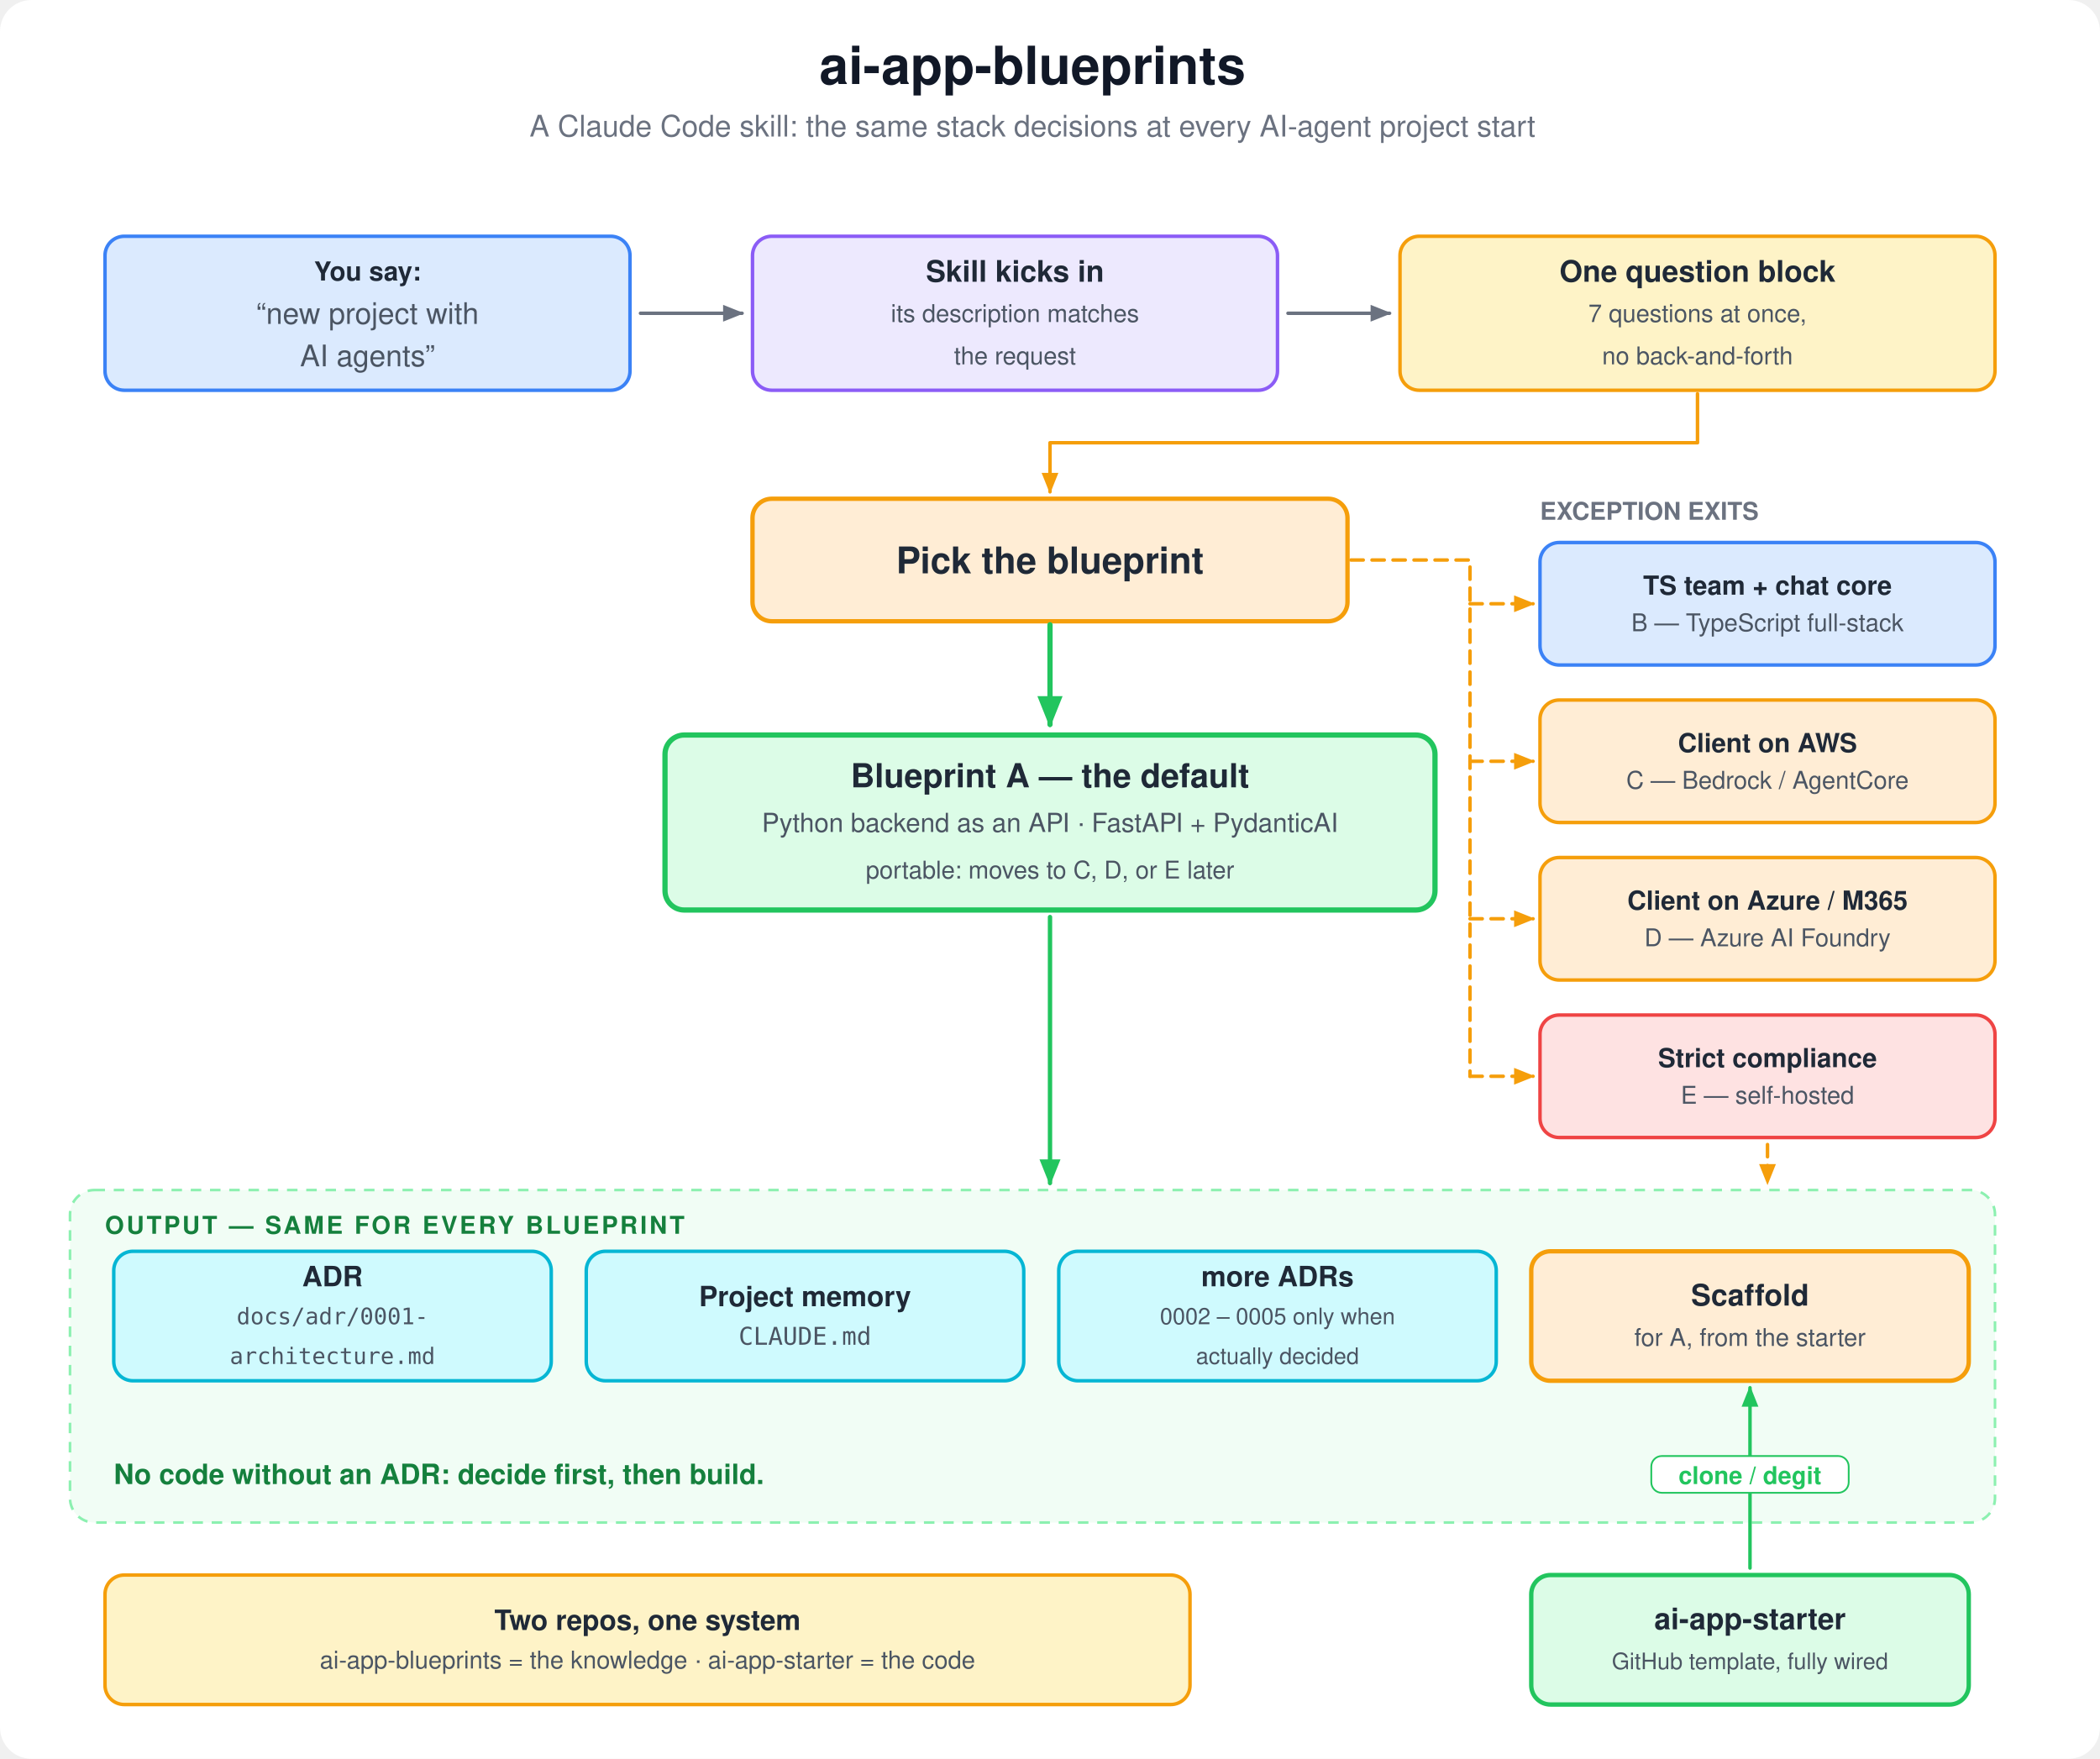
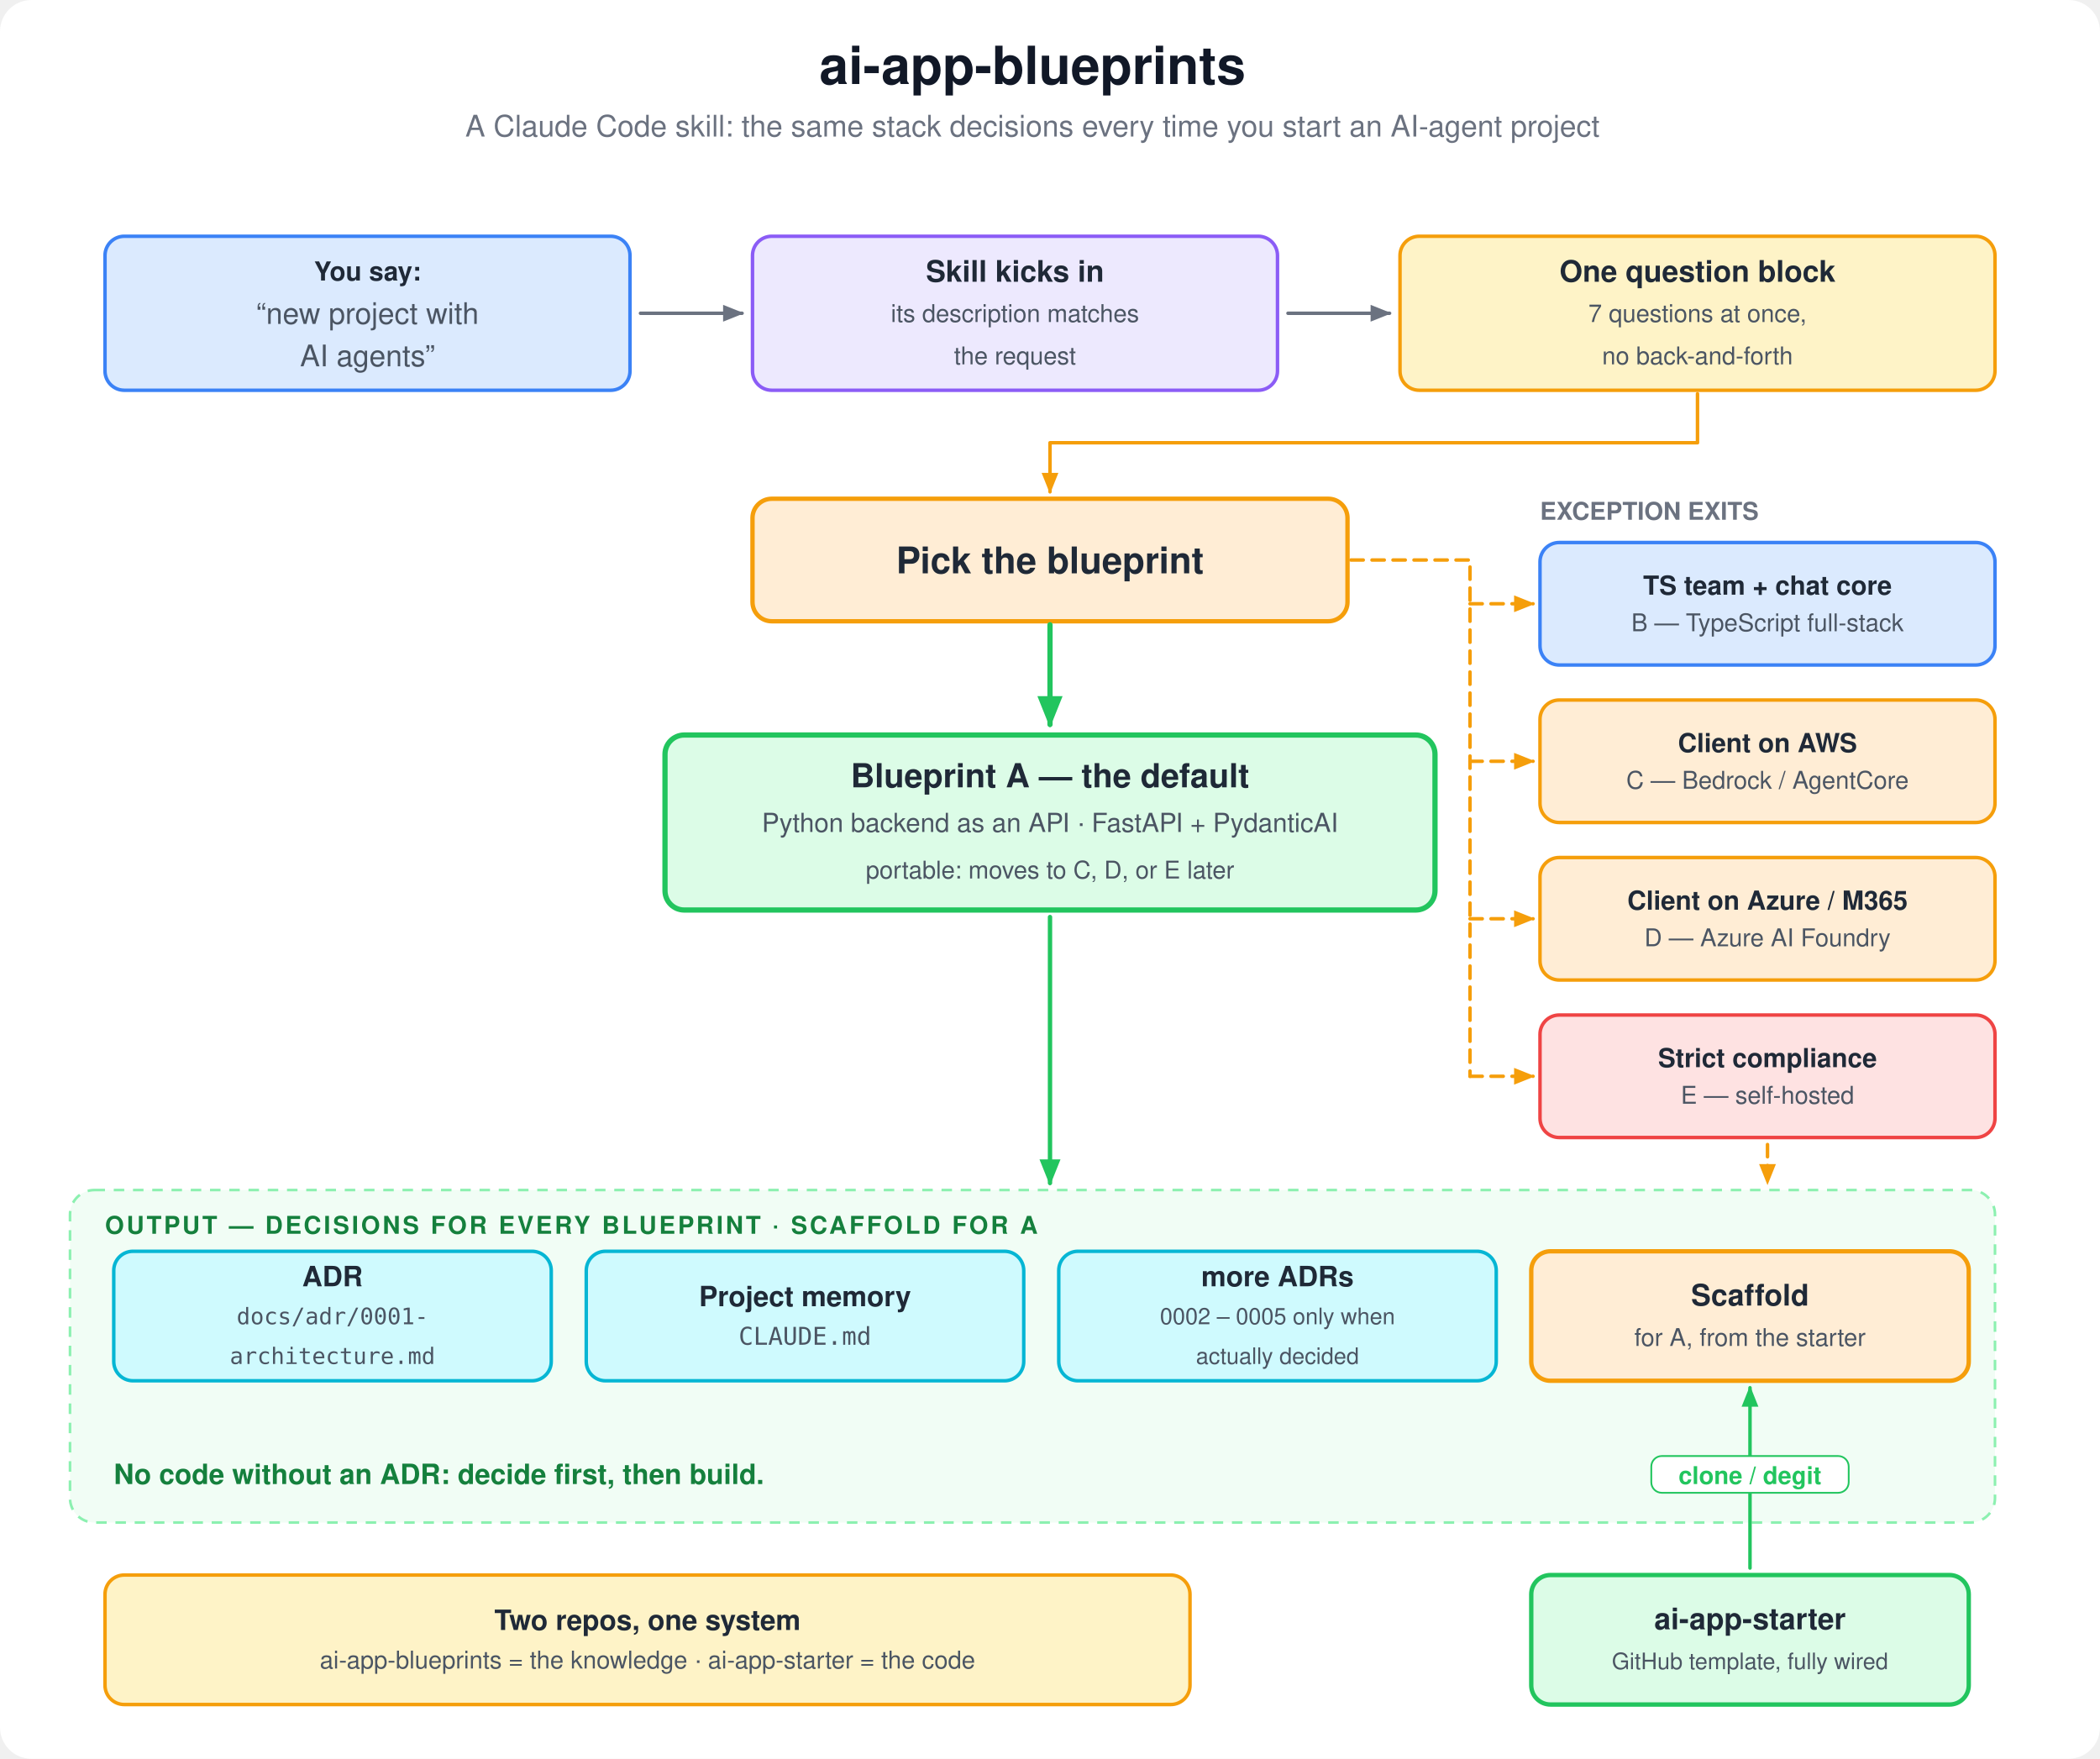
<svg xmlns="http://www.w3.org/2000/svg" viewBox="0 0 1200 1005" width="1200" height="1005" role="img">
  <defs>
    <marker id="ah22c55e" viewBox="0 0 10 10" refX="9" refY="5" markerWidth="6" markerHeight="6" orient="auto-start-reverse">
      <path d="M 0 1 L 10 5 L 0 9 z" fill="#22c55e" />
    </marker>
    <marker id="ah6b7280" viewBox="0 0 10 10" refX="9" refY="5" markerWidth="6" markerHeight="6" orient="auto-start-reverse">
      <path d="M 0 1 L 10 5 L 0 9 z" fill="#6b7280" />
    </marker>
    <marker id="ahf59e0b" viewBox="0 0 10 10" refX="9" refY="5" markerWidth="6" markerHeight="6" orient="auto-start-reverse">
      <path d="M 0 1 L 10 5 L 0 9 z" fill="#f59e0b" />
    </marker>
  </defs>
  <rect width="1200" height="1005" rx="18" fill="#ffffff" />
  <text x="590" y="48" text-anchor="middle" font-family="ui-sans-serif, -apple-system, 'Segoe UI', Helvetica, Arial, sans-serif" font-size="30" font-weight="700" fill="#111827">ai-app-blueprints</text>
-   <text x="590" y="78" text-anchor="middle" font-family="ui-sans-serif, -apple-system, 'Segoe UI', Helvetica, Arial, sans-serif" font-size="17" font-weight="500" fill="#6b7280">A Claude Code skill: the same stack decisions at every AI-agent project start</text>
+   <text x="590" y="78" text-anchor="middle" font-family="ui-sans-serif, -apple-system, 'Segoe UI', Helvetica, Arial, sans-serif" font-size="17" font-weight="500" fill="#6b7280">A Claude Code skill: the same stack decisions every time you start an AI-agent project</text>
  <rect x="60" y="135" width="300" height="88" rx="11" fill="#dbeafe" stroke="#3b82f6" stroke-width="2" />
  <text x="210.0" y="160.3" text-anchor="middle" font-family="ui-sans-serif, -apple-system, 'Segoe UI', Helvetica, Arial, sans-serif" font-size="15" font-weight="700" fill="#1f2937">You say:</text>
  <text x="210.0" y="185.1" text-anchor="middle" font-family="ui-sans-serif, -apple-system, 'Segoe UI', Helvetica, Arial, sans-serif" font-size="17" font-weight="500" fill="#4b5563">“new project with</text>
  <text x="210.0" y="209.3" text-anchor="middle" font-family="ui-sans-serif, -apple-system, 'Segoe UI', Helvetica, Arial, sans-serif" font-size="17" font-weight="500" fill="#4b5563">AI agents”</text>
  <path d="M 366 179 L 424 179" fill="none" stroke="#6b7280" stroke-width="2" stroke-linecap="round" stroke-linejoin="round" marker-end="url(#ah6b7280)" />
  <rect x="430" y="135" width="300" height="88" rx="11" fill="#ede9fe" stroke="#8b5cf6" stroke-width="2" />
  <text x="580.0" y="161.0" text-anchor="middle" font-family="ui-sans-serif, -apple-system, 'Segoe UI', Helvetica, Arial, sans-serif" font-size="17" font-weight="700" fill="#1f2937">Skill kicks in</text>
  <text x="580.0" y="184.0" text-anchor="middle" font-family="ui-sans-serif, -apple-system, 'Segoe UI', Helvetica, Arial, sans-serif" font-size="14" font-weight="500" fill="#4b5563">its description matches</text>
  <text x="580.0" y="208.2" text-anchor="middle" font-family="ui-sans-serif, -apple-system, 'Segoe UI', Helvetica, Arial, sans-serif" font-size="14" font-weight="500" fill="#4b5563">the request</text>
  <path d="M 736 179 L 794 179" fill="none" stroke="#6b7280" stroke-width="2" stroke-linecap="round" stroke-linejoin="round" marker-end="url(#ah6b7280)" />
  <rect x="800" y="135" width="340" height="88" rx="11" fill="#fef3c7" stroke="#f59e0b" stroke-width="2" />
  <text x="970.0" y="161.0" text-anchor="middle" font-family="ui-sans-serif, -apple-system, 'Segoe UI', Helvetica, Arial, sans-serif" font-size="17" font-weight="700" fill="#1f2937">One question block</text>
  <text x="970.0" y="184.0" text-anchor="middle" font-family="ui-sans-serif, -apple-system, 'Segoe UI', Helvetica, Arial, sans-serif" font-size="14" font-weight="500" fill="#4b5563">7 questions at once,</text>
  <text x="970.0" y="208.2" text-anchor="middle" font-family="ui-sans-serif, -apple-system, 'Segoe UI', Helvetica, Arial, sans-serif" font-size="14" font-weight="500" fill="#4b5563">no back-and-forth</text>
  <path d="M 970 225 L 970 253 L 600 253 L 600 281" fill="none" stroke="#f59e0b" stroke-width="2" stroke-linecap="round" stroke-linejoin="round" marker-end="url(#ahf59e0b)" />
  <rect x="430" y="285" width="340" height="70" rx="11" fill="#ffedd5" stroke="#f59e0b" stroke-width="2.5" />
  <text x="600.0" y="327.6" text-anchor="middle" font-family="ui-sans-serif, -apple-system, 'Segoe UI', Helvetica, Arial, sans-serif" font-size="21" font-weight="700" fill="#1f2937">Pick the blueprint</text>
  <path d="M 600 357 L 600 414" fill="none" stroke="#22c55e" stroke-width="3" stroke-linecap="round" stroke-linejoin="round" marker-end="url(#ah22c55e)" />
  <rect x="380" y="420" width="440" height="100" rx="11" fill="#dcfce7" stroke="#22c55e" stroke-width="3" />
  <text x="600.0" y="449.9" text-anchor="middle" font-family="ui-sans-serif, -apple-system, 'Segoe UI', Helvetica, Arial, sans-serif" font-size="19" font-weight="700" fill="#1f2937">Blueprint A — the default</text>
  <text x="600.0" y="475.4" text-anchor="middle" font-family="ui-sans-serif, -apple-system, 'Segoe UI', Helvetica, Arial, sans-serif" font-size="15" font-weight="500" fill="#4b5563">Python backend as an API · FastAPI + PydanticAI</text>
  <text x="600.0" y="502.0" text-anchor="middle" font-family="ui-sans-serif, -apple-system, 'Segoe UI', Helvetica, Arial, sans-serif" font-size="14" font-weight="500" fill="#4b5563">portable: moves to C, D, or E later</text>
  <text x="880" y="297" text-anchor="start" font-family="ui-sans-serif, -apple-system, 'Segoe UI', Helvetica, Arial, sans-serif" font-size="14" font-weight="700" fill="#6b7280">EXCEPTION EXITS</text>
  <path d="M 772 320 L 840 320 L 840 615" fill="none" stroke="#f59e0b" stroke-width="2" stroke-linecap="round" stroke-linejoin="round" stroke-dasharray="7 5" />
  <path d="M 840 345 L 876 345" fill="none" stroke="#f59e0b" stroke-width="2" stroke-linecap="round" stroke-linejoin="round" stroke-dasharray="7 5" marker-end="url(#ahf59e0b)" />
  <path d="M 840 435 L 876 435" fill="none" stroke="#f59e0b" stroke-width="2" stroke-linecap="round" stroke-linejoin="round" stroke-dasharray="7 5" marker-end="url(#ahf59e0b)" />
  <path d="M 840 525 L 876 525" fill="none" stroke="#f59e0b" stroke-width="2" stroke-linecap="round" stroke-linejoin="round" stroke-dasharray="7 5" marker-end="url(#ahf59e0b)" />
  <path d="M 840 615 L 876 615" fill="none" stroke="#f59e0b" stroke-width="2" stroke-linecap="round" stroke-linejoin="round" stroke-dasharray="7 5" marker-end="url(#ahf59e0b)" />
  <rect x="880" y="310" width="260" height="70" rx="11" fill="#dbeafe" stroke="#3b82f6" stroke-width="2" />
  <text x="1010.0" y="339.8" text-anchor="middle" font-family="ui-sans-serif, -apple-system, 'Segoe UI', Helvetica, Arial, sans-serif" font-size="15" font-weight="700" fill="#1f2937">TS team + chat core</text>
  <text x="1010.0" y="360.7" text-anchor="middle" font-family="ui-sans-serif, -apple-system, 'Segoe UI', Helvetica, Arial, sans-serif" font-size="14" font-weight="500" fill="#4b5563">B — TypeScript full-stack</text>
  <rect x="880" y="400" width="260" height="70" rx="11" fill="#ffedd5" stroke="#f59e0b" stroke-width="2" />
  <text x="1010.0" y="429.8" text-anchor="middle" font-family="ui-sans-serif, -apple-system, 'Segoe UI', Helvetica, Arial, sans-serif" font-size="15" font-weight="700" fill="#1f2937">Client on AWS</text>
  <text x="1010.0" y="450.7" text-anchor="middle" font-family="ui-sans-serif, -apple-system, 'Segoe UI', Helvetica, Arial, sans-serif" font-size="14" font-weight="500" fill="#4b5563">C — Bedrock / AgentCore</text>
  <rect x="880" y="490" width="260" height="70" rx="11" fill="#ffedd5" stroke="#f59e0b" stroke-width="2" />
  <text x="1010.0" y="519.8" text-anchor="middle" font-family="ui-sans-serif, -apple-system, 'Segoe UI', Helvetica, Arial, sans-serif" font-size="15" font-weight="700" fill="#1f2937">Client on Azure / M365</text>
  <text x="1010.0" y="540.7" text-anchor="middle" font-family="ui-sans-serif, -apple-system, 'Segoe UI', Helvetica, Arial, sans-serif" font-size="14" font-weight="500" fill="#4b5563">D — Azure AI Foundry</text>
  <rect x="880" y="580" width="260" height="70" rx="11" fill="#fee2e2" stroke="#ef4444" stroke-width="2" />
  <text x="1010.0" y="609.8" text-anchor="middle" font-family="ui-sans-serif, -apple-system, 'Segoe UI', Helvetica, Arial, sans-serif" font-size="15" font-weight="700" fill="#1f2937">Strict compliance</text>
  <text x="1010.0" y="630.7" text-anchor="middle" font-family="ui-sans-serif, -apple-system, 'Segoe UI', Helvetica, Arial, sans-serif" font-size="14" font-weight="500" fill="#4b5563">E — self-hosted</text>
  <path d="M 600 524 L 600 676" fill="none" stroke="#22c55e" stroke-width="2.5" stroke-linecap="round" stroke-linejoin="round" marker-end="url(#ah22c55e)" />
  <path d="M 1010 654 L 1010 676" fill="none" stroke="#f59e0b" stroke-width="2" stroke-linecap="round" stroke-linejoin="round" stroke-dasharray="7 5" marker-end="url(#ahf59e0b)" />
  <rect x="40" y="680" width="1100" height="190" rx="14" fill="#f0fdf4" stroke="#86efac" stroke-width="1.5" stroke-dasharray="6 5" opacity="0.95" />
-   <text x="60" y="705" font-family="ui-sans-serif, -apple-system, 'Segoe UI', Helvetica, Arial, sans-serif" font-size="14" font-weight="700" letter-spacing="1.4" fill="#15803d">OUTPUT  —  SAME FOR EVERY BLUEPRINT</text>
+   <text x="60" y="705" font-family="ui-sans-serif, -apple-system, 'Segoe UI', Helvetica, Arial, sans-serif" font-size="14" font-weight="700" letter-spacing="1.4" fill="#15803d">OUTPUT  —  DECISIONS FOR EVERY BLUEPRINT · SCAFFOLD FOR A</text>
  <rect x="65" y="715" width="250" height="74" rx="11" fill="#cffafe" stroke="#06b6d4" stroke-width="2" />
  <text x="190.0" y="735.0" text-anchor="middle" font-family="ui-sans-serif, -apple-system, 'Segoe UI', Helvetica, Arial, sans-serif" font-size="16" font-weight="700" fill="#1f2937">ADR</text>
  <text x="190.0" y="756.7" text-anchor="middle" font-family="ui-monospace, SFMono-Regular, 'JetBrains Mono', Consolas, monospace" font-size="13" font-weight="500" fill="#4b5563">docs/adr/0001-</text>
  <text x="190.0" y="779.4" text-anchor="middle" font-family="ui-monospace, SFMono-Regular, 'JetBrains Mono', Consolas, monospace" font-size="13" font-weight="500" fill="#4b5563">architecture.md</text>
  <rect x="335" y="715" width="250" height="74" rx="11" fill="#cffafe" stroke="#06b6d4" stroke-width="2" />
  <text x="460.0" y="746.4" text-anchor="middle" font-family="ui-sans-serif, -apple-system, 'Segoe UI', Helvetica, Arial, sans-serif" font-size="16" font-weight="700" fill="#1f2937">Project memory</text>
  <text x="460.0" y="768.4" text-anchor="middle" font-family="ui-monospace, SFMono-Regular, 'JetBrains Mono', Consolas, monospace" font-size="14" font-weight="500" fill="#4b5563">CLAUDE.md</text>
  <rect x="605" y="715" width="250" height="74" rx="11" fill="#cffafe" stroke="#06b6d4" stroke-width="2" />
  <text x="730.0" y="735.0" text-anchor="middle" font-family="ui-sans-serif, -apple-system, 'Segoe UI', Helvetica, Arial, sans-serif" font-size="16" font-weight="700" fill="#1f2937">more ADRs</text>
  <text x="730.0" y="756.7" text-anchor="middle" font-family="ui-sans-serif, -apple-system, 'Segoe UI', Helvetica, Arial, sans-serif" font-size="13" font-weight="500" fill="#4b5563">0002 – 0005 only when</text>
  <text x="730.0" y="779.4" text-anchor="middle" font-family="ui-sans-serif, -apple-system, 'Segoe UI', Helvetica, Arial, sans-serif" font-size="13" font-weight="500" fill="#4b5563">actually decided</text>
  <rect x="875" y="715" width="250" height="74" rx="11" fill="#ffedd5" stroke="#f59e0b" stroke-width="2.5" />
  <text x="1000.0" y="746.0" text-anchor="middle" font-family="ui-sans-serif, -apple-system, 'Segoe UI', Helvetica, Arial, sans-serif" font-size="17" font-weight="700" fill="#1f2937">Scaffold</text>
  <text x="1000.0" y="769.1" text-anchor="middle" font-family="ui-sans-serif, -apple-system, 'Segoe UI', Helvetica, Arial, sans-serif" font-size="14" font-weight="500" fill="#4b5563">for A, from the starter</text>
  <text x="65" y="848" text-anchor="start" font-family="ui-sans-serif, -apple-system, 'Segoe UI', Helvetica, Arial, sans-serif" font-size="16" font-weight="600" fill="#15803d">No code without an ADR: decide first, then build.</text>
  <rect x="60" y="900" width="620" height="74" rx="11" fill="#fef3c7" stroke="#f59e0b" stroke-width="2" />
  <text x="370.0" y="931.4" text-anchor="middle" font-family="ui-sans-serif, -apple-system, 'Segoe UI', Helvetica, Arial, sans-serif" font-size="16" font-weight="700" fill="#1f2937">Two repos, one system</text>
  <text x="370.0" y="953.4" text-anchor="middle" font-family="ui-sans-serif, -apple-system, 'Segoe UI', Helvetica, Arial, sans-serif" font-size="14" font-weight="500" fill="#4b5563">ai-app-blueprints = the knowledge   ·   ai-app-starter = the code</text>
  <path d="M 1000 896 L 1000 793" fill="none" stroke="#22c55e" stroke-width="2" stroke-linecap="round" stroke-linejoin="round" marker-end="url(#ah22c55e)" />
  <rect x="943.6" y="832" width="112.8" height="21" rx="6" fill="#ffffff" stroke="#22c55e" stroke-width="1" />
  <text x="1000" y="848" text-anchor="middle" font-family="ui-sans-serif, -apple-system, 'Segoe UI', Helvetica, Arial, sans-serif" font-size="14" font-weight="600" fill="#22c55e">clone / degit</text>
  <rect x="875" y="900" width="250" height="74" rx="11" fill="#dcfce7" stroke="#22c55e" stroke-width="2.5" />
  <text x="1000.0" y="931.0" text-anchor="middle" font-family="ui-sans-serif, -apple-system, 'Segoe UI', Helvetica, Arial, sans-serif" font-size="17" font-weight="700" fill="#1f2937">ai-app-starter</text>
  <text x="1000.0" y="953.8" text-anchor="middle" font-family="ui-sans-serif, -apple-system, 'Segoe UI', Helvetica, Arial, sans-serif" font-size="13" font-weight="500" fill="#4b5563">GitHub template, fully wired</text>
</svg>
